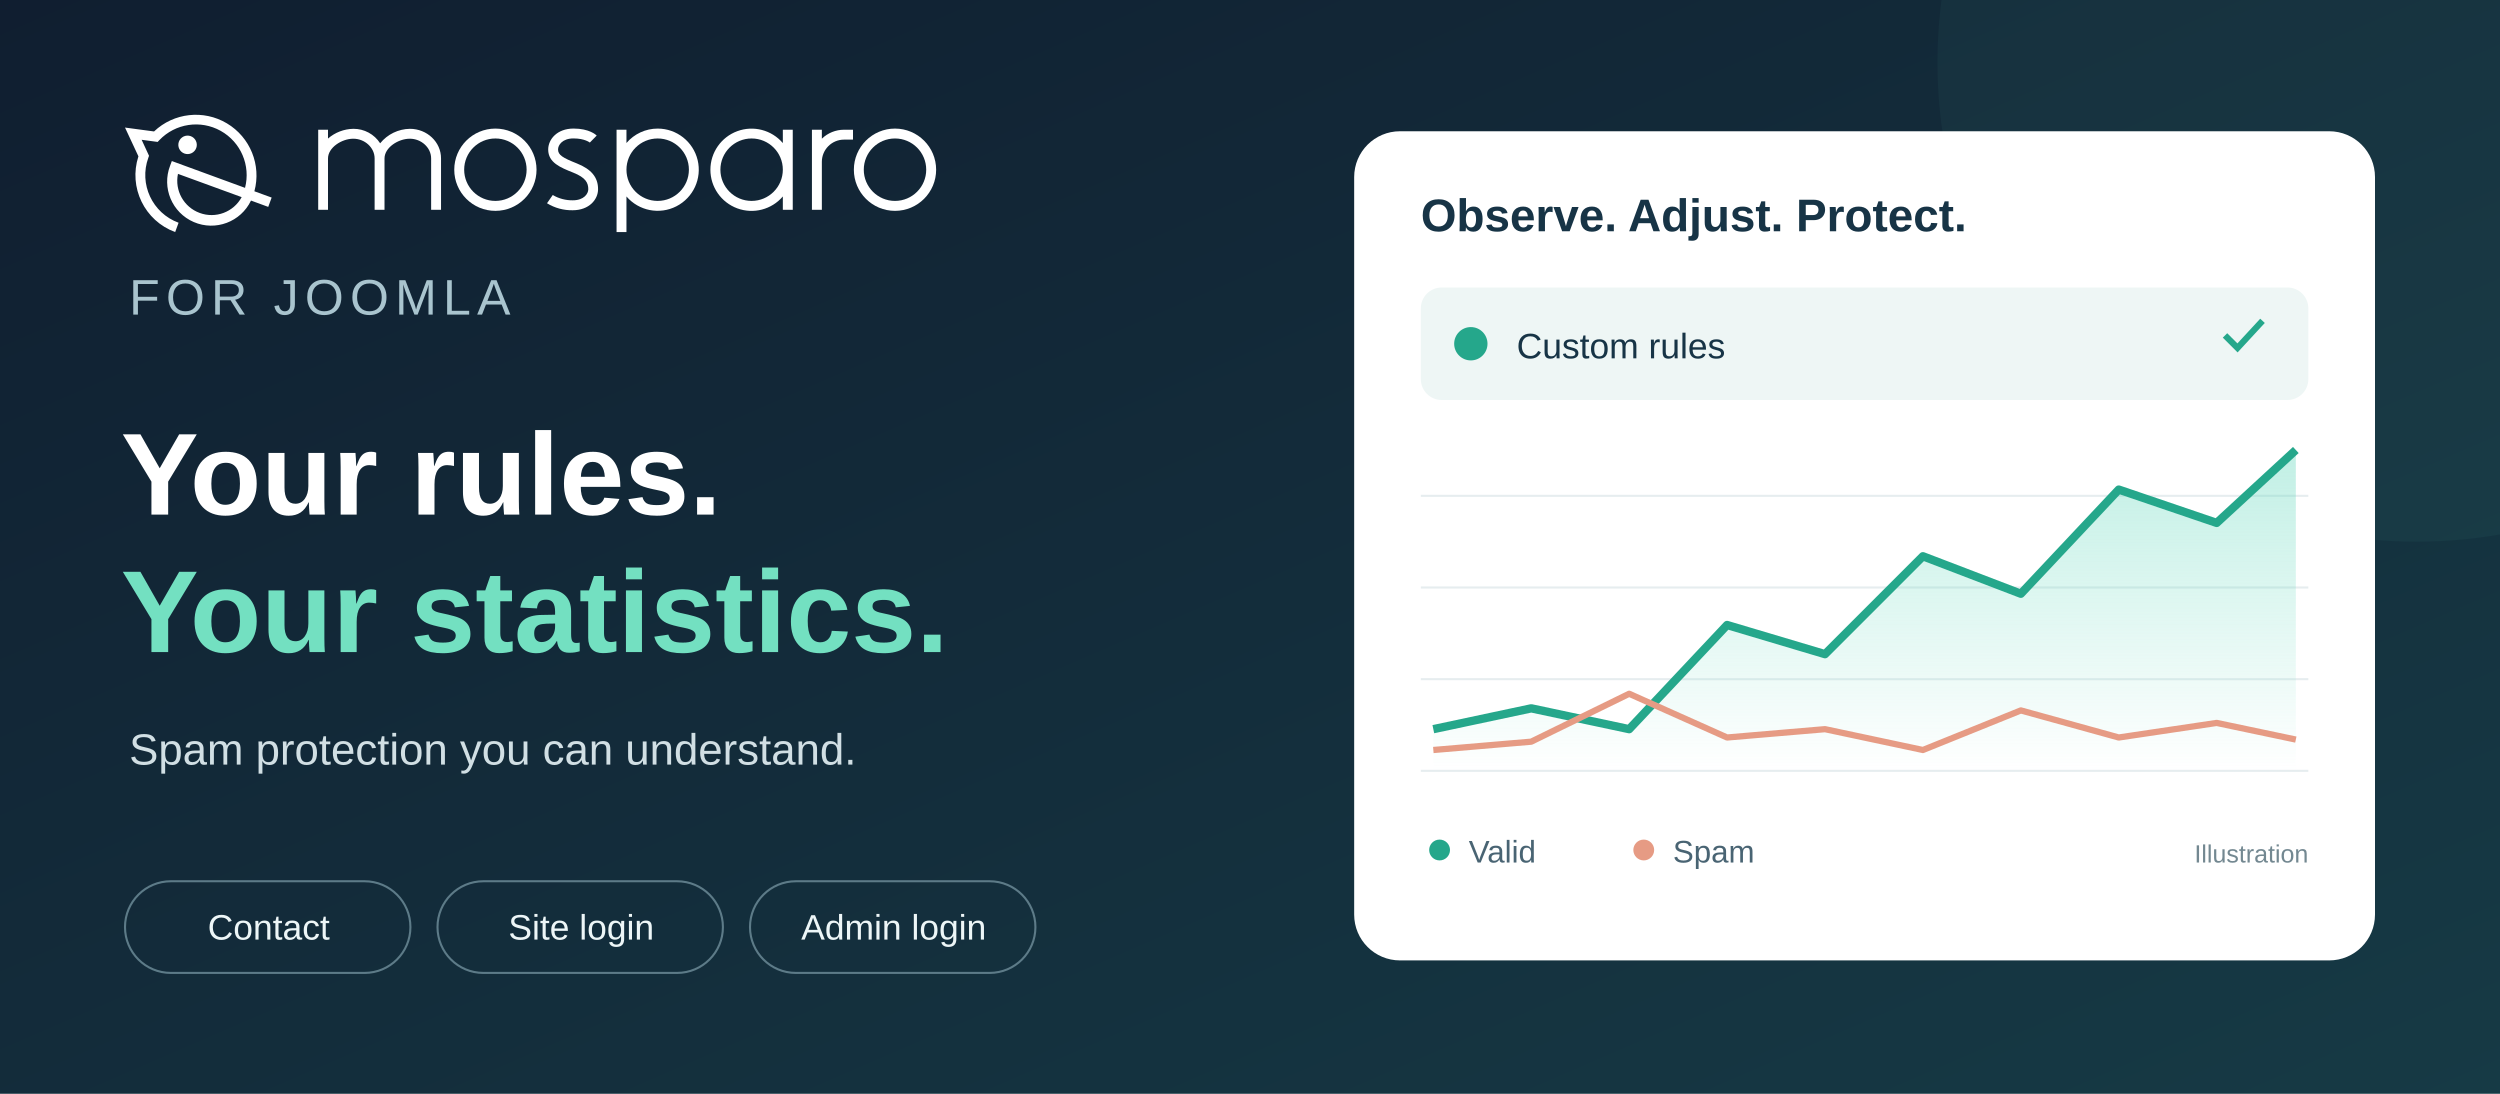
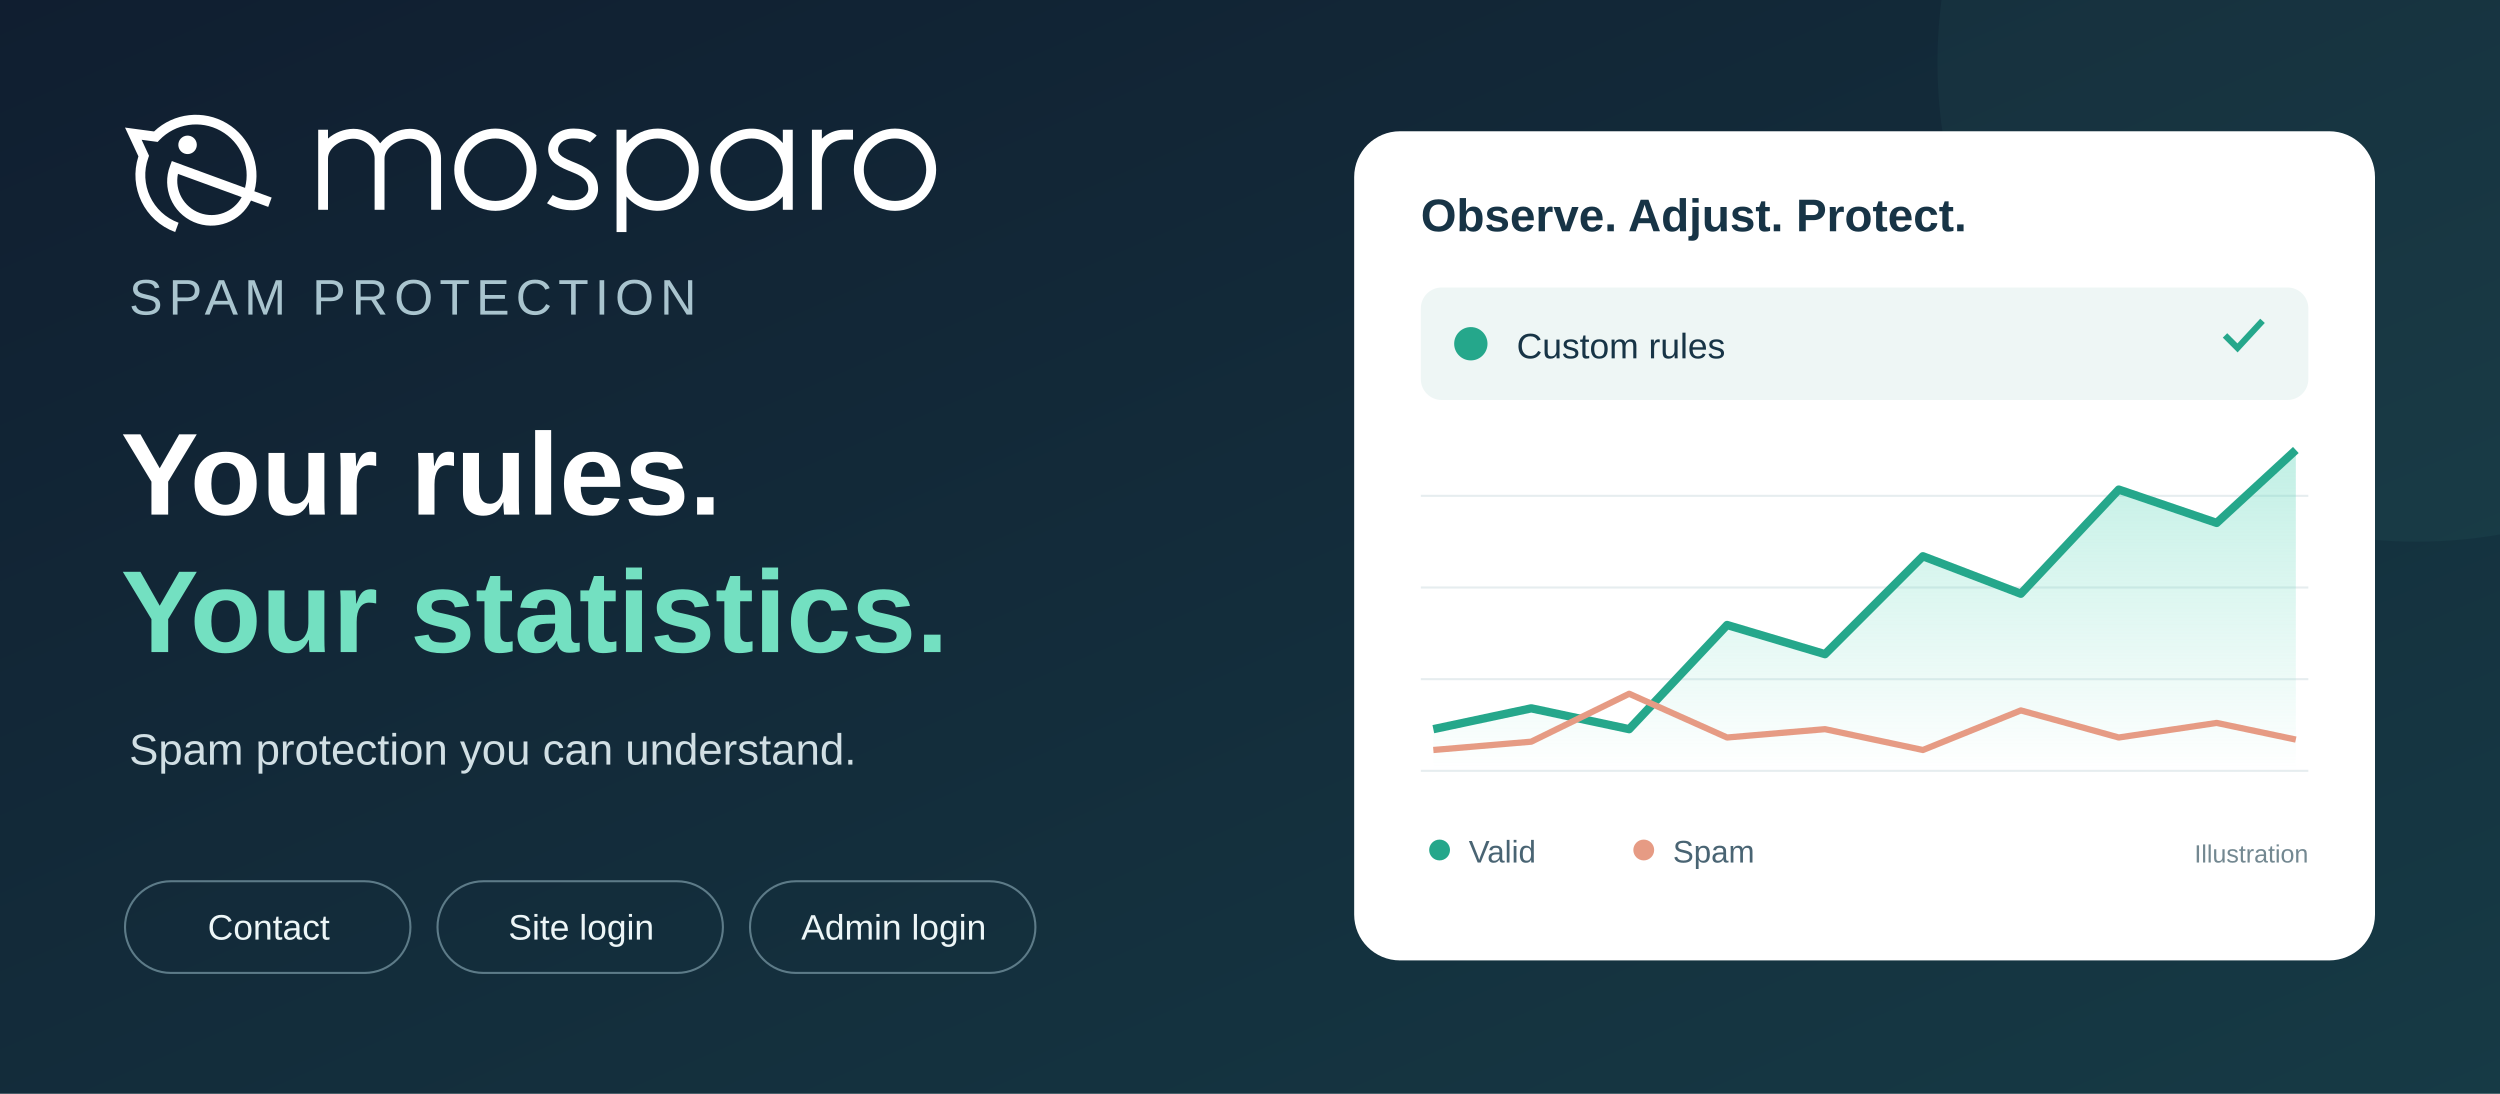
<svg xmlns="http://www.w3.org/2000/svg" width="1200" height="525" viewBox="0 0 1200 525">
  <defs>
    <linearGradient id="bg" x2="1" y2="1">
      <stop stop-color="#101e30" />
      <stop offset="1" stop-color="#163a45" />
    </linearGradient>
    <linearGradient id="area" x2="0" y2="1">
      <stop stop-color="#64d8bd" stop-opacity=".4" />
      <stop offset="1" stop-color="#64d8bd" stop-opacity="0" />
    </linearGradient>
  </defs>
  <rect width="1200" height="525" rx="0" fill="url(#bg)" />
  <circle cx="1160" cy="30" r="230" fill="#62d8bd" opacity=".05" />
  <g transform="translate(60 55) scale(1.12)">
    <path d="M55.45,32.87a26,26,0,0,0-43-25.64L0,5.56,5.75,17.89A26,26,0,0,0,21.5,50.35l1.46-4A21.75,21.75,0,0,1,10,18.5l.3-.83L7.13,10.8l6.86.92.74-.78A21.71,21.71,0,0,1,51.44,31.4L20.07,19.91l-.74,2A18.89,18.89,0,0,0,54,36.85l7.39,2.71,1.46-4ZM32,42.15a14.65,14.65,0,0,1-9.3-16.74L50,35.38A14.67,14.67,0,0,1,32,42.15Z" fill="#ffffff" />
    <circle cx="26.82" cy="12.97" r="3.96" transform="translate(-2.43 18.65) rotate(-36.8)" fill="#ffffff" />
    <path d="M122.1,6.1a16.73,16.73,0,0,0-12.75,6.2A13.54,13.54,0,0,0,97.88,6.1,17,17,0,0,0,87,10.27V6.5H82.8V40.8H87v-22c0-4.69,5.93-8.46,10.84-8.46s9.14,3.8,9.14,8.46v22h4.24v-22c0-4.69,5.93-8.46,10.84-8.46s9.14,3.8,9.14,8.46v22h4.24v-22C135.48,11.8,129.48,6.1,122.1,6.1Z" fill="#ffffff" />
    <path d="M158.74,6a17.63,17.63,0,1,0,17.63,17.62A17.64,17.64,0,0,0,158.74,6Zm0,31a13.38,13.38,0,1,1,13.38-13.38A13.39,13.39,0,0,1,158.74,37Z" fill="#ffffff" />
    <path d="M330,6a17.63,17.63,0,1,0,17.63,17.62A17.64,17.64,0,0,0,330,6Zm0,31a13.38,13.38,0,1,1,13.38-13.38A13.39,13.39,0,0,1,330,37Z" fill="#ffffff" />
    <path d="M228.29,6a17.58,17.58,0,0,0-13.38,6.18V6.5h-4.24V50.35h4.24V35.09A17.62,17.62,0,1,0,228.29,6Zm0,31a13.38,13.38,0,1,1,13.38-13.38A13.39,13.39,0,0,1,228.29,37Z" fill="#ffffff" />
    <path d="M281.93,12.21a17.63,17.63,0,1,0,0,22.88V40.8h4.25V6.5h-4.25ZM268.55,37a13.38,13.38,0,1,1,13.38-13.38A13.4,13.4,0,0,1,268.55,37Z" fill="#ffffff" />
    <path d="M298.65,10.33V6.5H294.4V40.8h4.25V20.25a9.52,9.52,0,0,1,9.51-9.52H312V6.49h-3.83A13.7,13.7,0,0,0,298.65,10.33Z" fill="#ffffff" />
    <path d="M193.67,20.94c-6.07-2.41-8.08-3.61-8.08-6,0-1.83,1.8-4.72,6.63-4.72s6.95,1.76,7,1.77l2.94-3c-.3-.31-3.19-3-9.91-3-7.07,0-10.88,4.61-10.88,9,0,5.61,5.23,7.69,10.76,9.9,5.33,2.12,6.42,4.38,6.42,7.13,0,1.83-1.8,4.72-6.63,4.72a16.43,16.43,0,0,1-8.6-2.27L180.86,38a20.27,20.27,0,0,0,11,3c7.06,0,10.88-4.61,10.88-9C202.77,26.93,199.88,23.41,193.67,20.94Z" fill="#ffffff" />
  </g>
  <g font-family="Arial, sans-serif">
-     <text x="62" y="151" fill="#a9c4ce" font-size="24" letter-spacing="3">FOR JOOMLA</text>
+     <text x="62" y="151" fill="#a9c4ce" font-size="24" letter-spacing="3">SPAM PROTECTION</text>
    <text x="58" y="247" fill="#fff" font-size="56" font-weight="700">Your rules.</text>
    <text x="58" y="313" fill="#73e0c1" font-size="56" font-weight="700">Your statistics.</text>
    <text x="62" y="367" fill="#d1dfe4" font-size="21">Spam protection you can understand.</text>
    <g fill="none" stroke="#5d7b88">
      <rect x="60" y="423" width="137" height="44" rx="22" />
      <rect x="210" y="423" width="137" height="44" rx="22" />
      <rect x="360" y="423" width="137" height="44" rx="22" />
    </g>
    <g fill="#edf6f7" font-size="17" text-anchor="middle">
      <text x="129" y="451">Contact</text>
      <text x="279" y="451">Site login</text>
      <text x="429" y="451">Admin login</text>
    </g>
    <rect x="650" y="63" width="490" height="398" rx="22" fill="#fff" />
    <text x="682" y="111" fill="#173446" font-size="22" font-weight="700">Observe. Adjust. Protect.</text>
    <rect x="682" y="138" width="426" height="54" rx="10" fill="#eef6f5" />
    <circle cx="706" cy="165" r="8" fill="#25a78b" />
    <text x="728" y="172" font-size="17" fill="#173446">Custom rules</text>
    <path d="m1068 161 6 6 12-13" fill="none" stroke="#25a78b" stroke-width="3" />
    <g stroke="#e6edef">
      <path d="M682 238H1108M682 282H1108M682 326H1108M682 370H1108" />
    </g>
    <path d="M688 350 735 340 782 350 829 300 876 314 923 267 970 285 1017 235 1064 251 1102 216V370H688Z" fill="url(#area)" />
    <path d="M688 350 735 340 782 350 829 300 876 314 923 267 970 285 1017 235 1064 251 1102 216" fill="none" stroke="#25a78b" stroke-width="4" stroke-linejoin="round" />
    <path d="M688 360 735 356 782 333 829 354 876 350 923 360 970 341 1017 354 1064 347 1102 355" fill="none" stroke="#e69b84" stroke-width="3" stroke-linejoin="round" />
    <circle cx="691" cy="408" r="5" fill="#25a78b" />
    <text x="705" y="414" font-size="15" fill="#496473">Valid</text>
    <circle cx="789" cy="408" r="5" fill="#e69b84" />
    <text x="803" y="414" font-size="15" fill="#496473">Spam</text>
    <text x="1108" y="414" text-anchor="end" fill="#738891" font-size="12">Illustration</text>
  </g>
</svg>
